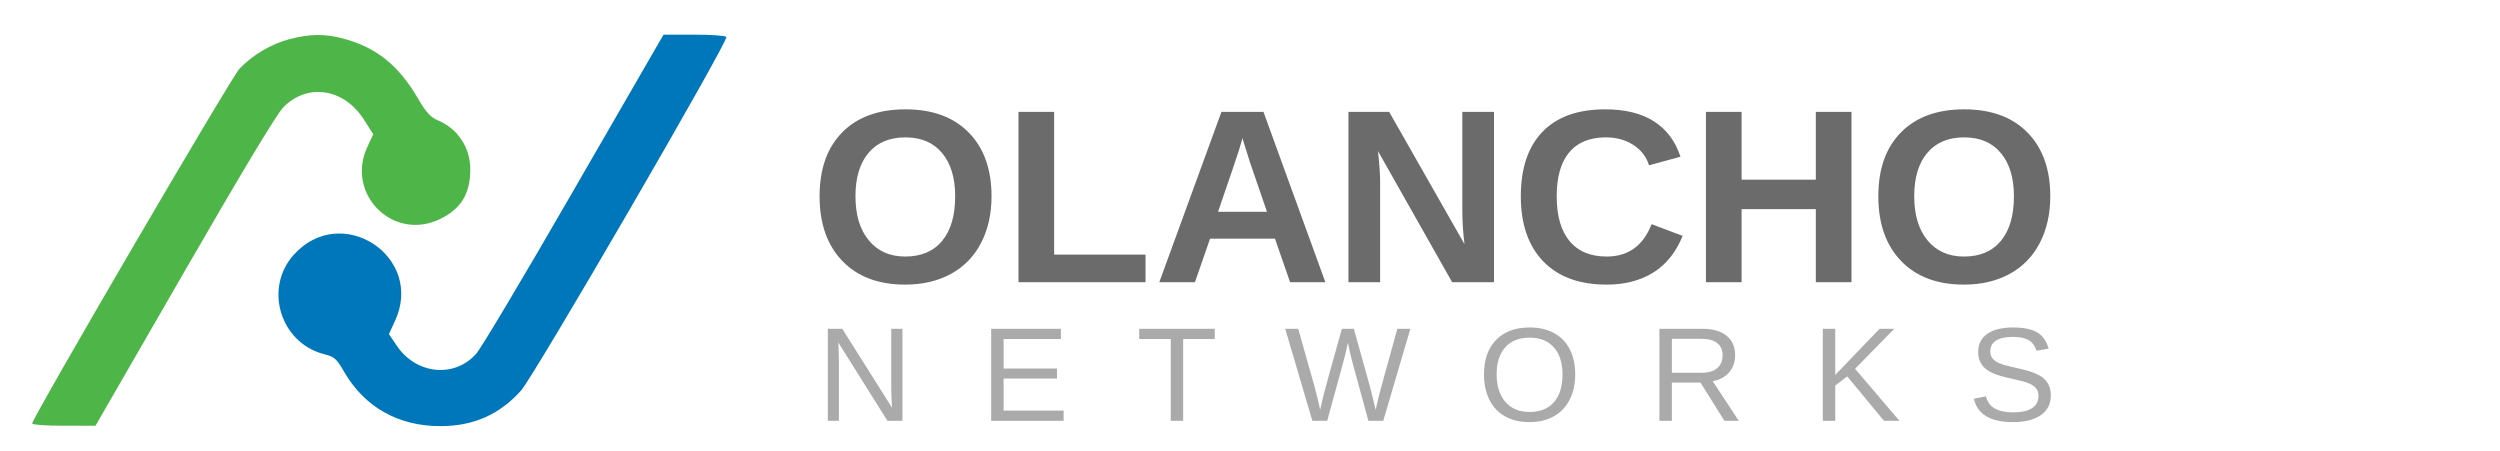
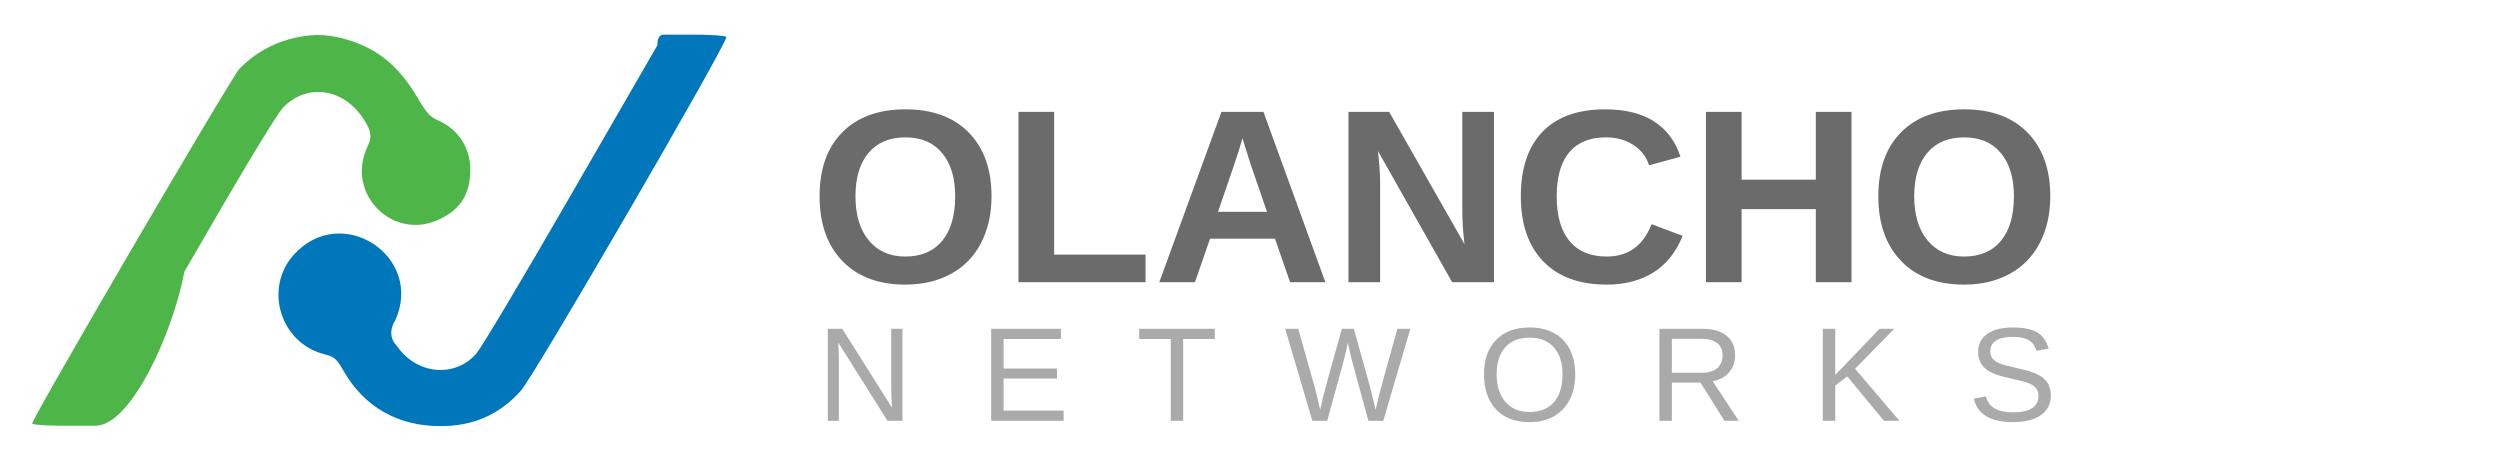
<svg xmlns="http://www.w3.org/2000/svg" viewBox="195 108 1010 182" role="img" aria-label="OlanchoNet logo">
-   <path fill="#4EB648" d="M 311.949 123.826 C 304.590 125.747, 297.304 130.040, 291.800 135.697 C 288.481 139.108, 208 276.846, 208 279.115 C 208 279.602, 213.756 280, 220.790 280 L 233.580 280 269.487 217.750 C 292.969 177.041, 306.803 154.064, 309.464 151.351 C 319.220 141.407, 334.005 143.685, 342.064 156.373 L 345.794 162.246 343.407 167.373 C 334.581 186.328, 353.659 205.508, 372.500 196.623 C 381.151 192.543, 385 186.344, 385 176.492 C 385 167.585, 379.954 159.967, 371.798 156.560 C 368.897 155.348, 367.180 153.444, 363.864 147.767 C 355.999 134.301, 346.871 127.025, 333.458 123.531 C 326.003 121.589, 320.211 121.669, 311.949 123.826" />
-   <path fill="#0076BB" d="M 460.605 126.250 C 459.241 128.588, 443.060 156.600, 424.647 188.500 C 406.233 220.400, 389.533 248.402, 387.535 250.726 C 378.837 260.845, 363.180 259.368, 355.308 247.685 L 352.116 242.948 354.548 237.724 C 366.655 211.721, 332.971 189.579, 313.722 210.886 C 301.495 224.420, 308.201 246.535, 325.908 251.073 C 330.149 252.160, 330.926 252.844, 334.048 258.232 C 342.319 272.506, 355.893 280.158, 372.947 280.158 C 386.210 280.158, 396.748 275.519, 405.434 265.859 C 410.811 259.878, 489.431 124.507, 488.450 122.918 C 488.137 122.413, 482.302 122, 475.483 122 L 463.084 122 460.605 126.250" />
+   <path fill="#4EB648" d="M 311.949 123.826 C 304.590 125.747, 297.304 130.040, 291.800 135.697 C 288.481 139.108, 208 276.846, 208 279.115 C 208 279.602, 213.756 280, 220.790 280 L 233.580 280 C 248 280, 265 242, 269.487 217.750 C 292.969 177.041, 306.803 154.064, 309.464 151.351 C 319.220 141.407, 334.005 143.685, 342.064 156.373 C 346.5 163, 344 165.5, 343.407 167.373 C 334.581 186.328, 353.659 205.508, 372.500 196.623 C 381.151 192.543, 385 186.344, 385 176.492 C 385 167.585, 379.954 159.967, 371.798 156.560 C 368.897 155.348, 367.180 153.444, 363.864 147.767 C 355.999 134.301, 346.871 127.025, 333.458 123.531 C 326.003 121.589, 320.211 121.669, 311.949 123.826" />
+   <path fill="#0076BB" d="M 460.605 126.250 C 459.241 128.588, 443.060 156.600, 424.647 188.500 C 406.233 220.400, 389.533 248.402, 387.535 250.726 C 378.837 260.845, 363.180 259.368, 355.308 247.685 C 351.5 244, 353.5 239, 354.548 237.724 C 366.655 211.721, 332.971 189.579, 313.722 210.886 C 301.495 224.420, 308.201 246.535, 325.908 251.073 C 330.149 252.160, 330.926 252.844, 334.048 258.232 C 342.319 272.506, 355.893 280.158, 372.947 280.158 C 386.210 280.158, 396.748 275.519, 405.434 265.859 C 410.811 259.878, 489.431 124.507, 488.450 122.918 C 488.137 122.413, 482.302 122, 475.483 122 L 463.084 122 C 461.5 122, 460.5 123.5, 460.605 126.250" />
  <text x="522" y="222" font-family="'Avenir', 'Oxanium', Arial, sans-serif" font-size="100" font-weight="900" fill="#6b6b6b">OLANCHO</text>
  <text x="525" y="278" font-family="'Avenir', 'Oxanium', Arial, sans-serif" font-size="54" font-weight="300" letter-spacing="27" fill="#aaaaaa">NETWORKS</text>
</svg>
